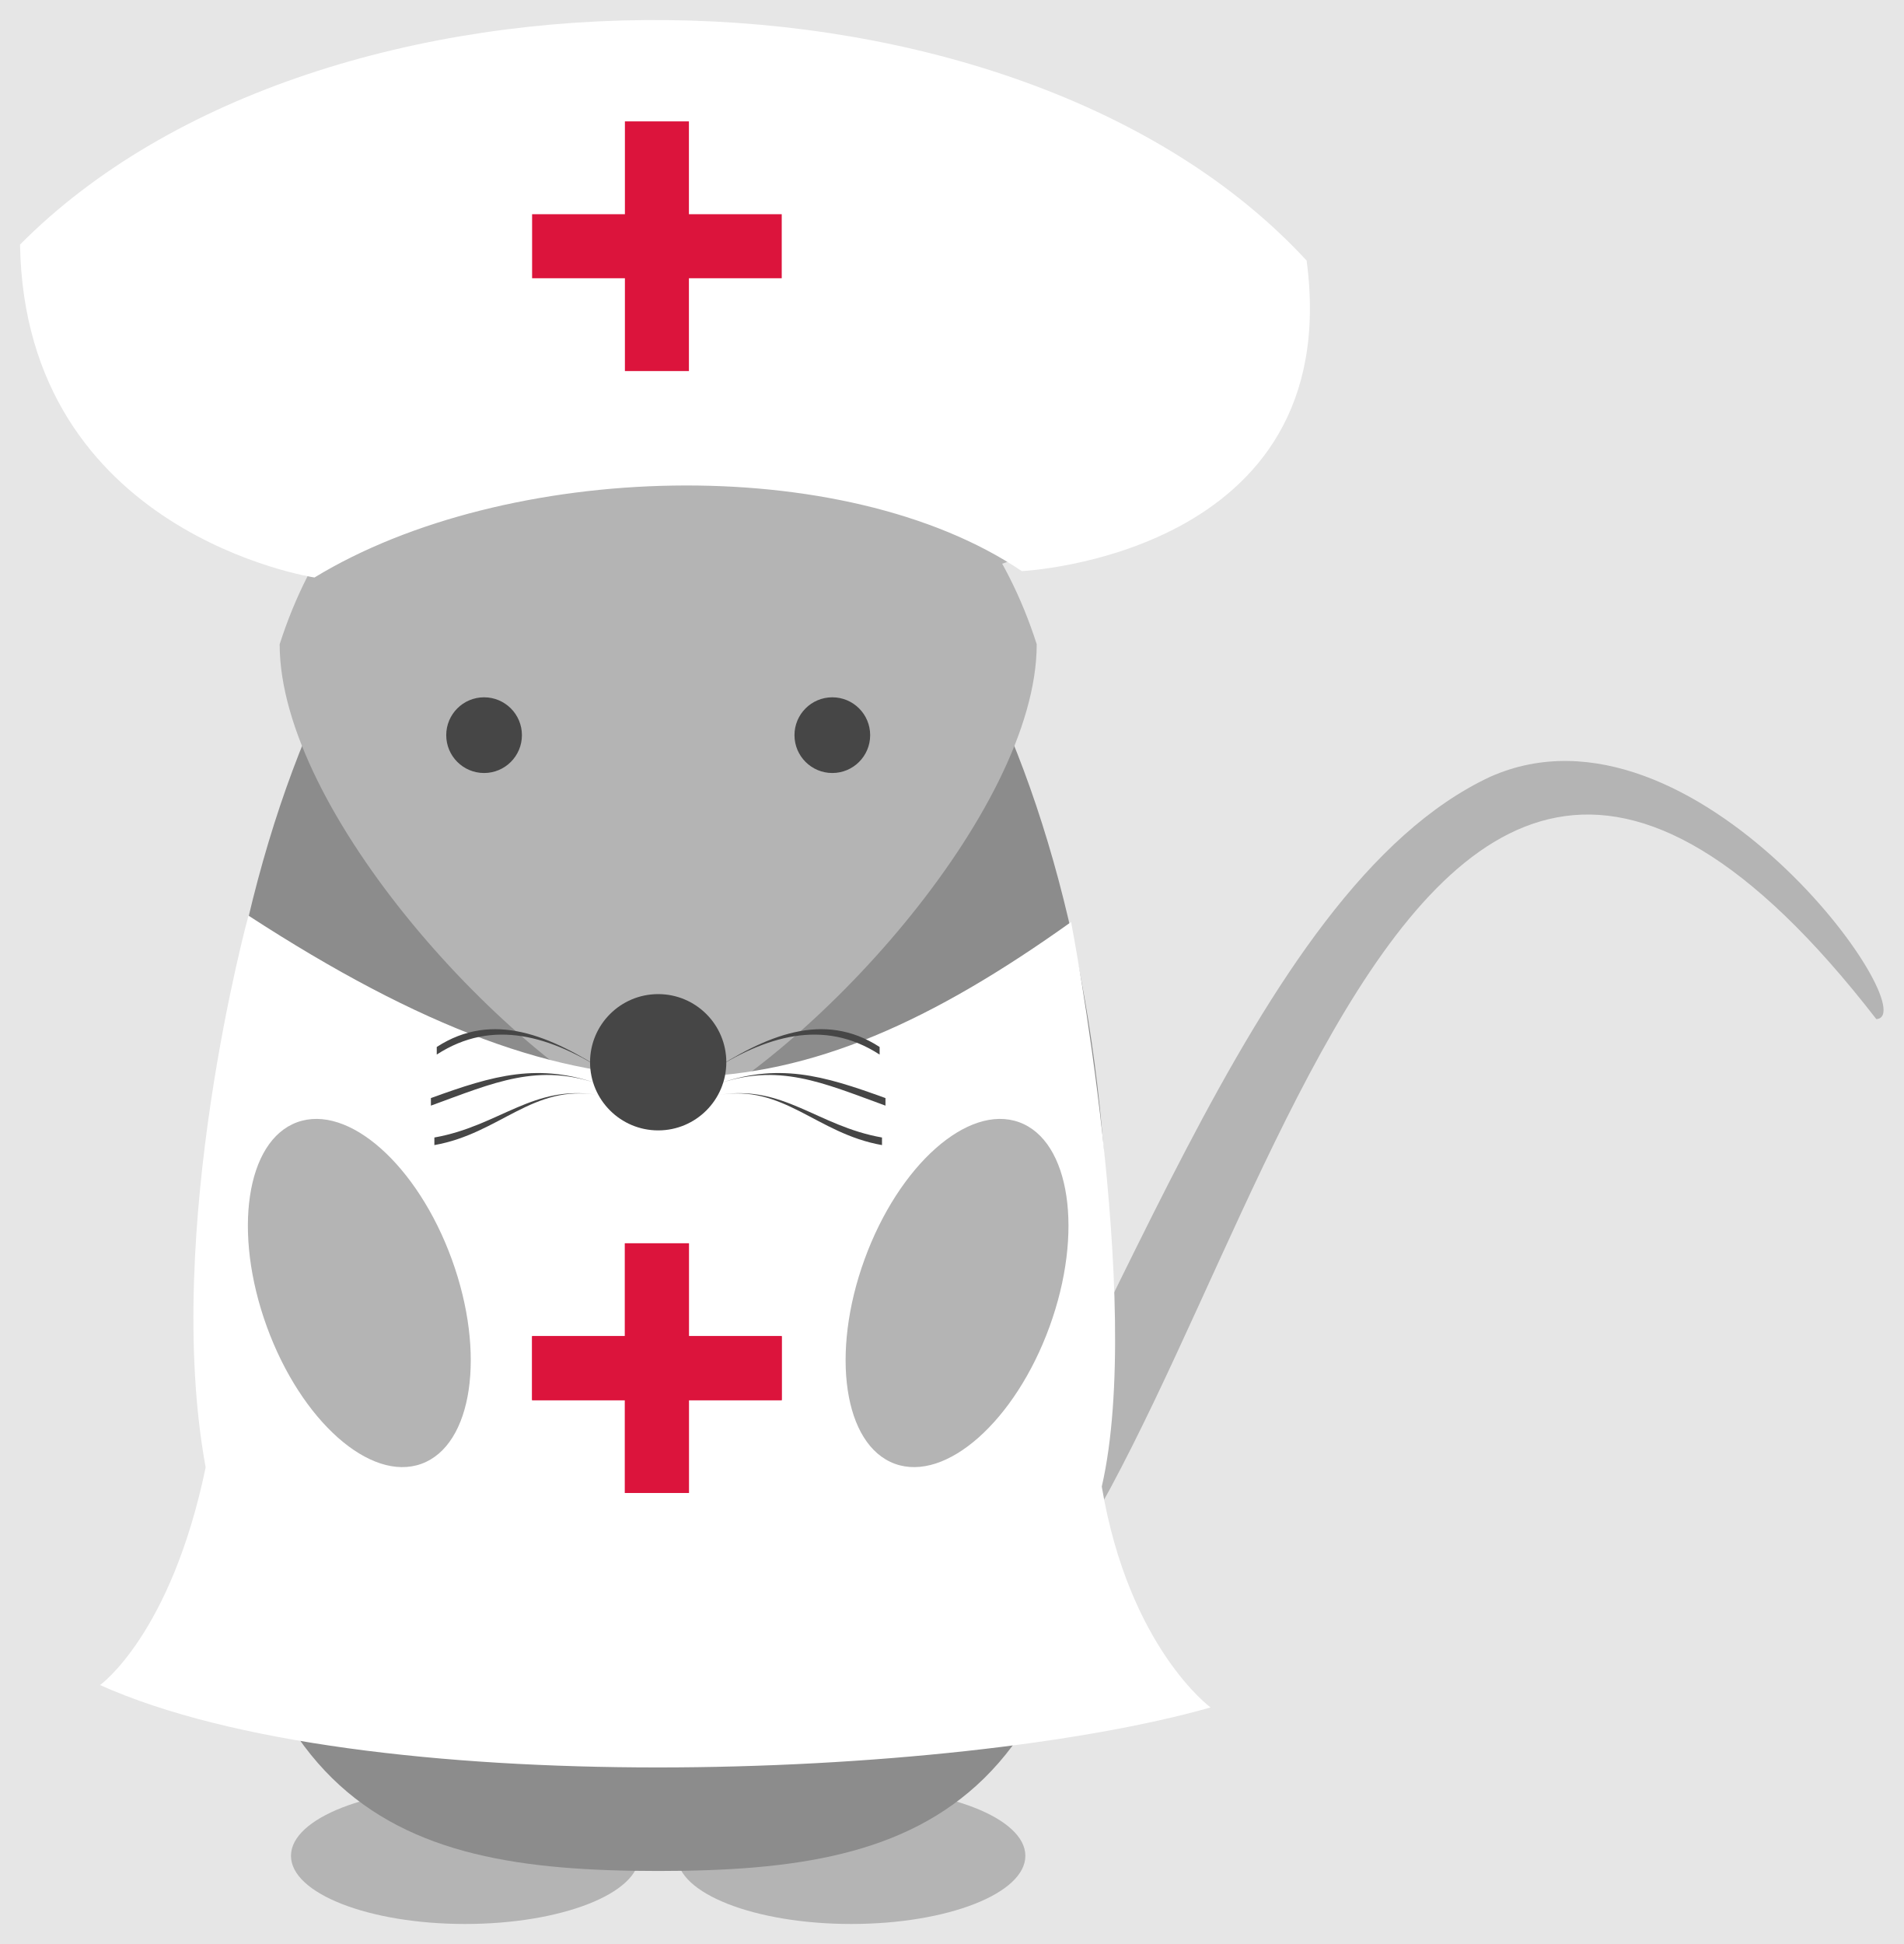
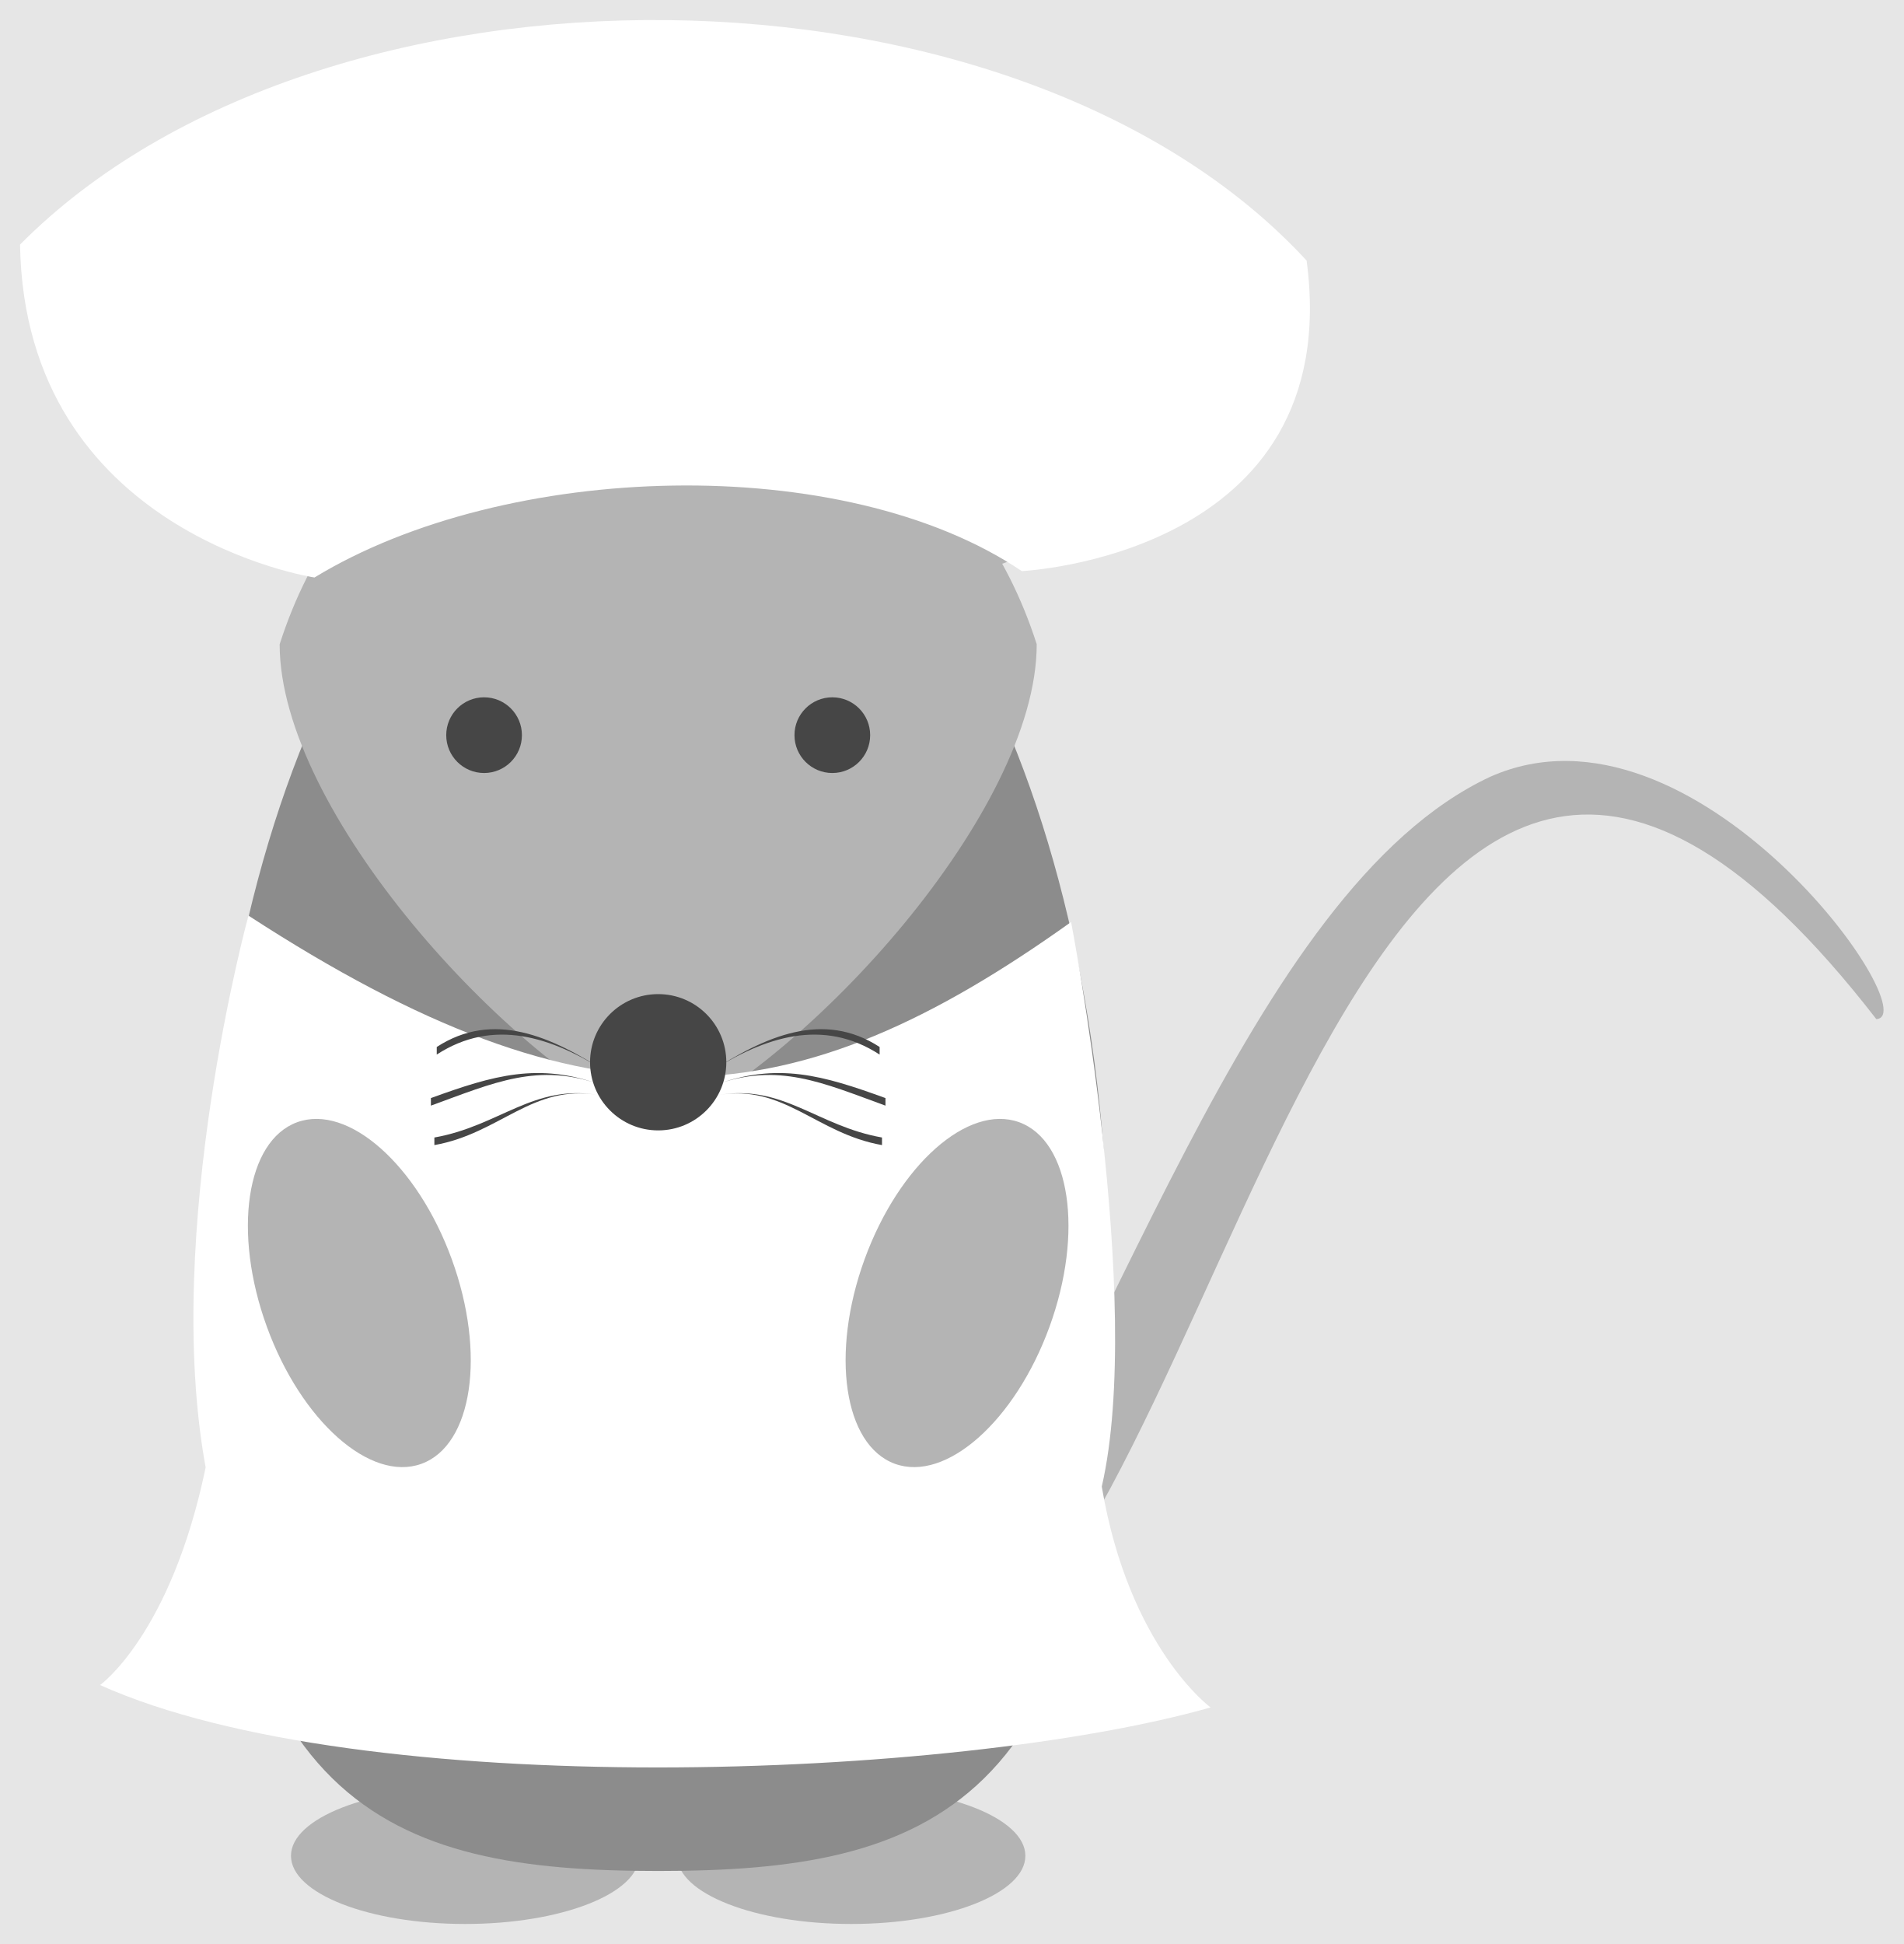
<svg xmlns="http://www.w3.org/2000/svg" version="1.1" id="svg2" xml:space="preserve" width="95.033" height="97.033" viewBox="0 0 95.033 97.033">
  <defs id="defs6" />
  <g id="g10" transform="matrix(1.333333,0,0,-1.333333,8.669307,96.41082)">
    <rect style="opacity:1;fill:#e6e6e6;fill-opacity:1;fill-rule:evenodd;stroke:none;stroke-width:5.669;stroke-linecap:round;stroke-miterlimit:4;stroke-dasharray:none;stroke-dashoffset:0;stroke-opacity:1" id="rect1640" width="82.47" height="78.782" x="-11.961" y="-76.692" transform="scale(1,-1)" />
    <g id="g20" transform="translate(18.142,-2.835)">
      <path d="m -0.709,5.669 c 0,1.409 -2.919,2.551 -6.52,2.551 -3.601,0 -6.52,-1.142 -6.52,-2.551 0,-1.409 2.919,-2.551 6.52,-2.551 3.601,0 6.52,1.142 6.52,2.551 z" style="fill:#b4b4b4;fill-opacity:1;fill-rule:nonzero;stroke:none" id="path22" />
    </g>
    <g id="g24" transform="translate(18.142,-2.835)">
      <path d="m 13.748,5.669 c 0,1.409 -2.919,2.551 -6.52,2.551 -3.601,0 -6.52,-1.142 -6.52,-2.551 0,-1.409 2.919,-2.551 6.52,-2.551 3.601,0 6.52,1.142 6.52,2.551 z" style="fill:#b4b4b4;fill-opacity:1;fill-rule:nonzero;stroke:none" id="path26" />
    </g>
    <g id="g28" transform="translate(18.142,-2.835)">
      <path d="m 18.142,61.513 c 0,4.384 -3.553,7.937 -7.937,7.937 -4.384,0 -7.937,-3.553 -7.937,-7.937 0,-4.384 3.554,-7.937 7.937,-7.937 4.384,0 7.937,3.554 7.937,7.937 z" style="fill:#b4b4b4;fill-opacity:1;fill-rule:nonzero;stroke:none" id="path30" />
    </g>
    <g id="g32" transform="translate(18.142,-2.835)">
      <path d="m 14.457,61.513 c 0,2.348 -1.904,4.252 -4.252,4.252 -2.348,0 -4.252,-1.904 -4.252,-4.252 0,-2.348 1.904,-4.252 4.252,-4.252 2.348,0 4.252,1.904 4.252,4.252 z" style="fill:#8c8c8c;fill-opacity:1;fill-rule:nonzero;stroke:none" id="path34" />
    </g>
    <g id="g36" transform="translate(18.142,-2.835)">
      <path d="m -2.268,61.513 c 0,4.384 -3.554,7.937 -7.937,7.937 -4.384,0 -7.937,-3.553 -7.937,-7.937 0,-4.384 3.553,-7.937 7.937,-7.937 4.384,0 7.937,3.554 7.937,7.937 z" style="fill:#b4b4b4;fill-opacity:1;fill-rule:nonzero;stroke:none" id="path38" />
    </g>
    <g id="g40" transform="translate(18.142,-2.835)">
      <path d="m -5.953,61.513 c 0,2.348 -1.904,4.252 -4.252,4.252 -2.348,0 -4.252,-1.904 -4.252,-4.252 0,-2.348 1.904,-4.252 4.252,-4.252 2.348,0 4.252,1.904 4.252,4.252 z" style="fill:#8c8c8c;fill-opacity:1;fill-rule:nonzero;stroke:none" id="path42" />
    </g>
    <g id="g44" transform="translate(18.142,-2.835)">
      <path d="M 9.865,13.465 C 16.952,23.925 22.054,41.812 31.153,46.064 38.807,49.465 47.538,37.106 45.61,36.992 26.448,61.739 21.855,19.162 11.65,12.643 Z" style="fill:#b4b4b4;fill-opacity:1;fill-rule:nonzero;stroke:none" id="path46" />
    </g>
    <g id="g48" transform="translate(18.142,-2.835)">
      <path d="M 16.866,26.079 C 16.866,7.37 10.063,5.102 0,5.102 -10.063,5.102 -16.866,7.37 -16.866,26.079 -17.15,44.788 -9.496,59.812 0,59.812 9.496,59.812 17.15,44.788 16.866,26.079 Z" style="fill:#8c8c8c;fill-opacity:1;fill-rule:nonzero;stroke:none" id="path50" />
    </g>
    <g id="g52" transform="translate(18.142,-2.835)">
      <path d="M 14.173,51.024 C 14.173,44.788 5.669,35.433 0,32.882 c -5.669,2.551 -14.173,11.906 -14.173,18.142 4.536,14.173 23.811,14.173 28.347,0 z" style="fill:#b4b4b4;fill-opacity:1;fill-rule:nonzero;stroke:none" id="path54" />
    </g>
    <path style="fill:#ffffff;fill-rule:evenodd;stroke:none;stroke-width:0.75px;stroke-linecap:butt;stroke-linejoin:miter;stroke-opacity:1" d="M 2.802,38.031 C 15.712,29.644 23.237,30.388 33.602,37.792 c 0,0 2.746,-14.207 1.149,-21.135 1.015,-6.03 4.074,-8.268 4.074,-8.268 C 29.237,5.669 7.029,4.84 -2.756,9.227 c 0,0 2.654,1.889 3.954,8.149 -1.627,8.875 1.603,20.656 1.603,20.656 z" id="path232" />
    <g id="g56" transform="translate(18.142,-2.835)">
      <path d="m 14.653,25.478 c 1.285,3.531 0.776,6.957 -1.136,7.654 -1.913,0.696 -4.505,-1.602 -5.79,-5.133 -1.285,-3.531 -0.776,-6.957 1.136,-7.654 1.913,-0.696 4.505,1.602 5.79,5.133 z" style="fill:#b4b4b4;fill-opacity:1;fill-rule:nonzero;stroke:none" id="path58" />
    </g>
    <g id="g60" transform="translate(18.142,-2.835)">
      <path d="m -7.727,27.999 c -1.285,3.531 -3.877,5.829 -5.79,5.133 -1.913,-0.696 -2.421,-4.123 -1.136,-7.654 1.285,-3.531 3.877,-5.829 5.79,-5.133 1.913,0.696 2.421,4.123 1.136,7.654 z" style="fill:#b4b4b4;fill-opacity:1;fill-rule:nonzero;stroke:none" id="path62" />
    </g>
    <g id="g64" transform="translate(18.142,-2.835)">
      <path d="m 2.234,34.147 c 2.466,0.433 3.68,-1.437 6.146,-1.871 v 0.284 c -2.435,0.428 -3.708,2.015 -6.146,1.587 z" style="fill:#464646;fill-opacity:1;fill-rule:nonzero;stroke:none" id="path66" />
    </g>
    <g id="g68" transform="translate(18.142,-2.835)">
      <path d="m -2.234,34.147 c -2.466,0.433 -3.682,-1.437 -6.146,-1.871 v 0.284 c 2.435,0.428 3.708,2.015 6.146,1.587 z" style="fill:#464646;fill-opacity:1;fill-rule:nonzero;stroke:none" id="path70" />
    </g>
    <g id="g72" transform="translate(18.142,-2.835)">
      <path d="m 2.132,34.529 c 2.356,0.856 4.023,0.08 6.378,-0.776 v 0.283 c -2.347,0.853 -4.031,1.347 -6.378,0.493 z" style="fill:#464646;fill-opacity:1;fill-rule:nonzero;stroke:none" id="path74" />
    </g>
    <g id="g76" transform="translate(18.142,-2.835)">
      <path d="m -2.132,34.529 c -2.356,0.856 -4.023,0.08 -6.378,-0.776 v 0.283 c 2.347,0.853 4.031,1.347 6.378,0.493 z" style="fill:#464646;fill-opacity:1;fill-rule:nonzero;stroke:none" id="path78" />
    </g>
    <g id="g80" transform="translate(18.142,-2.835)">
      <path d="m 1.902,34.988 c 2.106,1.366 4.283,2.044 6.389,0.677 v 0.284 C 6.177,37.322 4.017,36.36 1.902,34.988 Z" style="fill:#464646;fill-opacity:1;fill-rule:nonzero;stroke:none" id="path82" />
    </g>
    <g id="g84" transform="translate(18.142,-2.835)">
      <path d="m -1.902,34.988 c -2.106,1.366 -4.283,2.044 -6.389,0.677 v 0.284 c 2.115,1.372 4.275,0.411 6.389,-0.961 z" style="fill:#464646;fill-opacity:1;fill-rule:nonzero;stroke:none" id="path86" />
    </g>
    <g id="g88" transform="translate(18.142,-2.835)">
      <path d="m 2.551,35.377 c 0,1.409 -1.142,2.551 -2.551,2.551 -1.409,0 -2.551,-1.142 -2.551,-2.551 0,-1.409 1.142,-2.551 2.551,-2.551 1.409,0 2.551,1.142 2.551,2.551 z" style="fill:#464646;fill-opacity:1;fill-rule:nonzero;stroke:none" id="path90" />
    </g>
    <g id="g92" transform="translate(18.142,-2.835)">
      <path d="m 7.937,47.622 c 0,0.783 -0.635,1.417 -1.417,1.417 -0.783,0 -1.417,-0.635 -1.417,-1.417 0,-0.783 0.635,-1.417 1.417,-1.417 0.783,0 1.417,0.635 1.417,1.417 z" style="fill:#464646;fill-opacity:1;fill-rule:nonzero;stroke:none" id="path94" />
    </g>
    <g id="g96" transform="translate(18.142,-2.835)">
      <path d="m -5.102,47.622 c 0,0.783 -0.635,1.417 -1.417,1.417 -0.783,0 -1.417,-0.635 -1.417,-1.417 0,-0.783 0.635,-1.417 1.417,-1.417 0.783,0 1.417,0.635 1.417,1.417 z" style="fill:#464646;fill-opacity:1;fill-rule:nonzero;stroke:none" id="path98" />
    </g>
-     <rect style="opacity:1;fill:#dc143c;fill-opacity:1;fill-rule:evenodd;stroke:none;stroke-width:0.75" id="rect405" width="2.397" height="9.347" x="16.896" y="-25.764" transform="scale(1,-1)" />
-     <rect transform="matrix(0,-1,-1,0,0,0)" y="-22.768" x="-22.289" height="9.347" width="2.397" id="rect407" style="opacity:1;fill:#dc143c;fill-opacity:1;fill-rule:evenodd;stroke:none;stroke-width:0.75" />
    <path style="fill:#ffffff;fill-rule:evenodd;stroke:none;stroke-width:0.75px;stroke-linecap:butt;stroke-linejoin:miter;stroke-opacity:1" d="m 5.273,50.689 c 7.159,4.361 19.813,4.735 26.483,0.24 0,0 12.134,0.567 10.665,11.624 C 31.534,74.358 5.555,74.555 -5.752,63.152 -5.572,52.32 5.273,50.689 5.273,50.689 Z" id="path409" />
-     <rect transform="scale(1,-1)" y="-25.764" x="16.896" height="9.347" width="2.397" id="rect411" style="opacity:1;fill:#dc143c;fill-opacity:1;fill-rule:evenodd;stroke:none;stroke-width:0.75" />
-     <rect style="opacity:1;fill:#dc143c;fill-opacity:1;fill-rule:evenodd;stroke:none;stroke-width:0.75" id="rect413" width="2.397" height="9.347" x="-22.289" y="-22.768" transform="matrix(0,-1,-1,0,0,0)" />
-     <rect style="opacity:1;fill:#dc143c;fill-opacity:1;fill-rule:evenodd;stroke:none;stroke-width:0.75" id="rect415" width="2.397" height="9.347" x="16.896" y="-67.764" transform="scale(1,-1)" />
-     <rect transform="matrix(0,-1,-1,0,0,0)" y="-22.768" x="-64.289" height="9.347" width="2.397" id="rect417" style="opacity:1;fill:#dc143c;fill-opacity:1;fill-rule:evenodd;stroke:none;stroke-width:0.75" />
  </g>
</svg>
